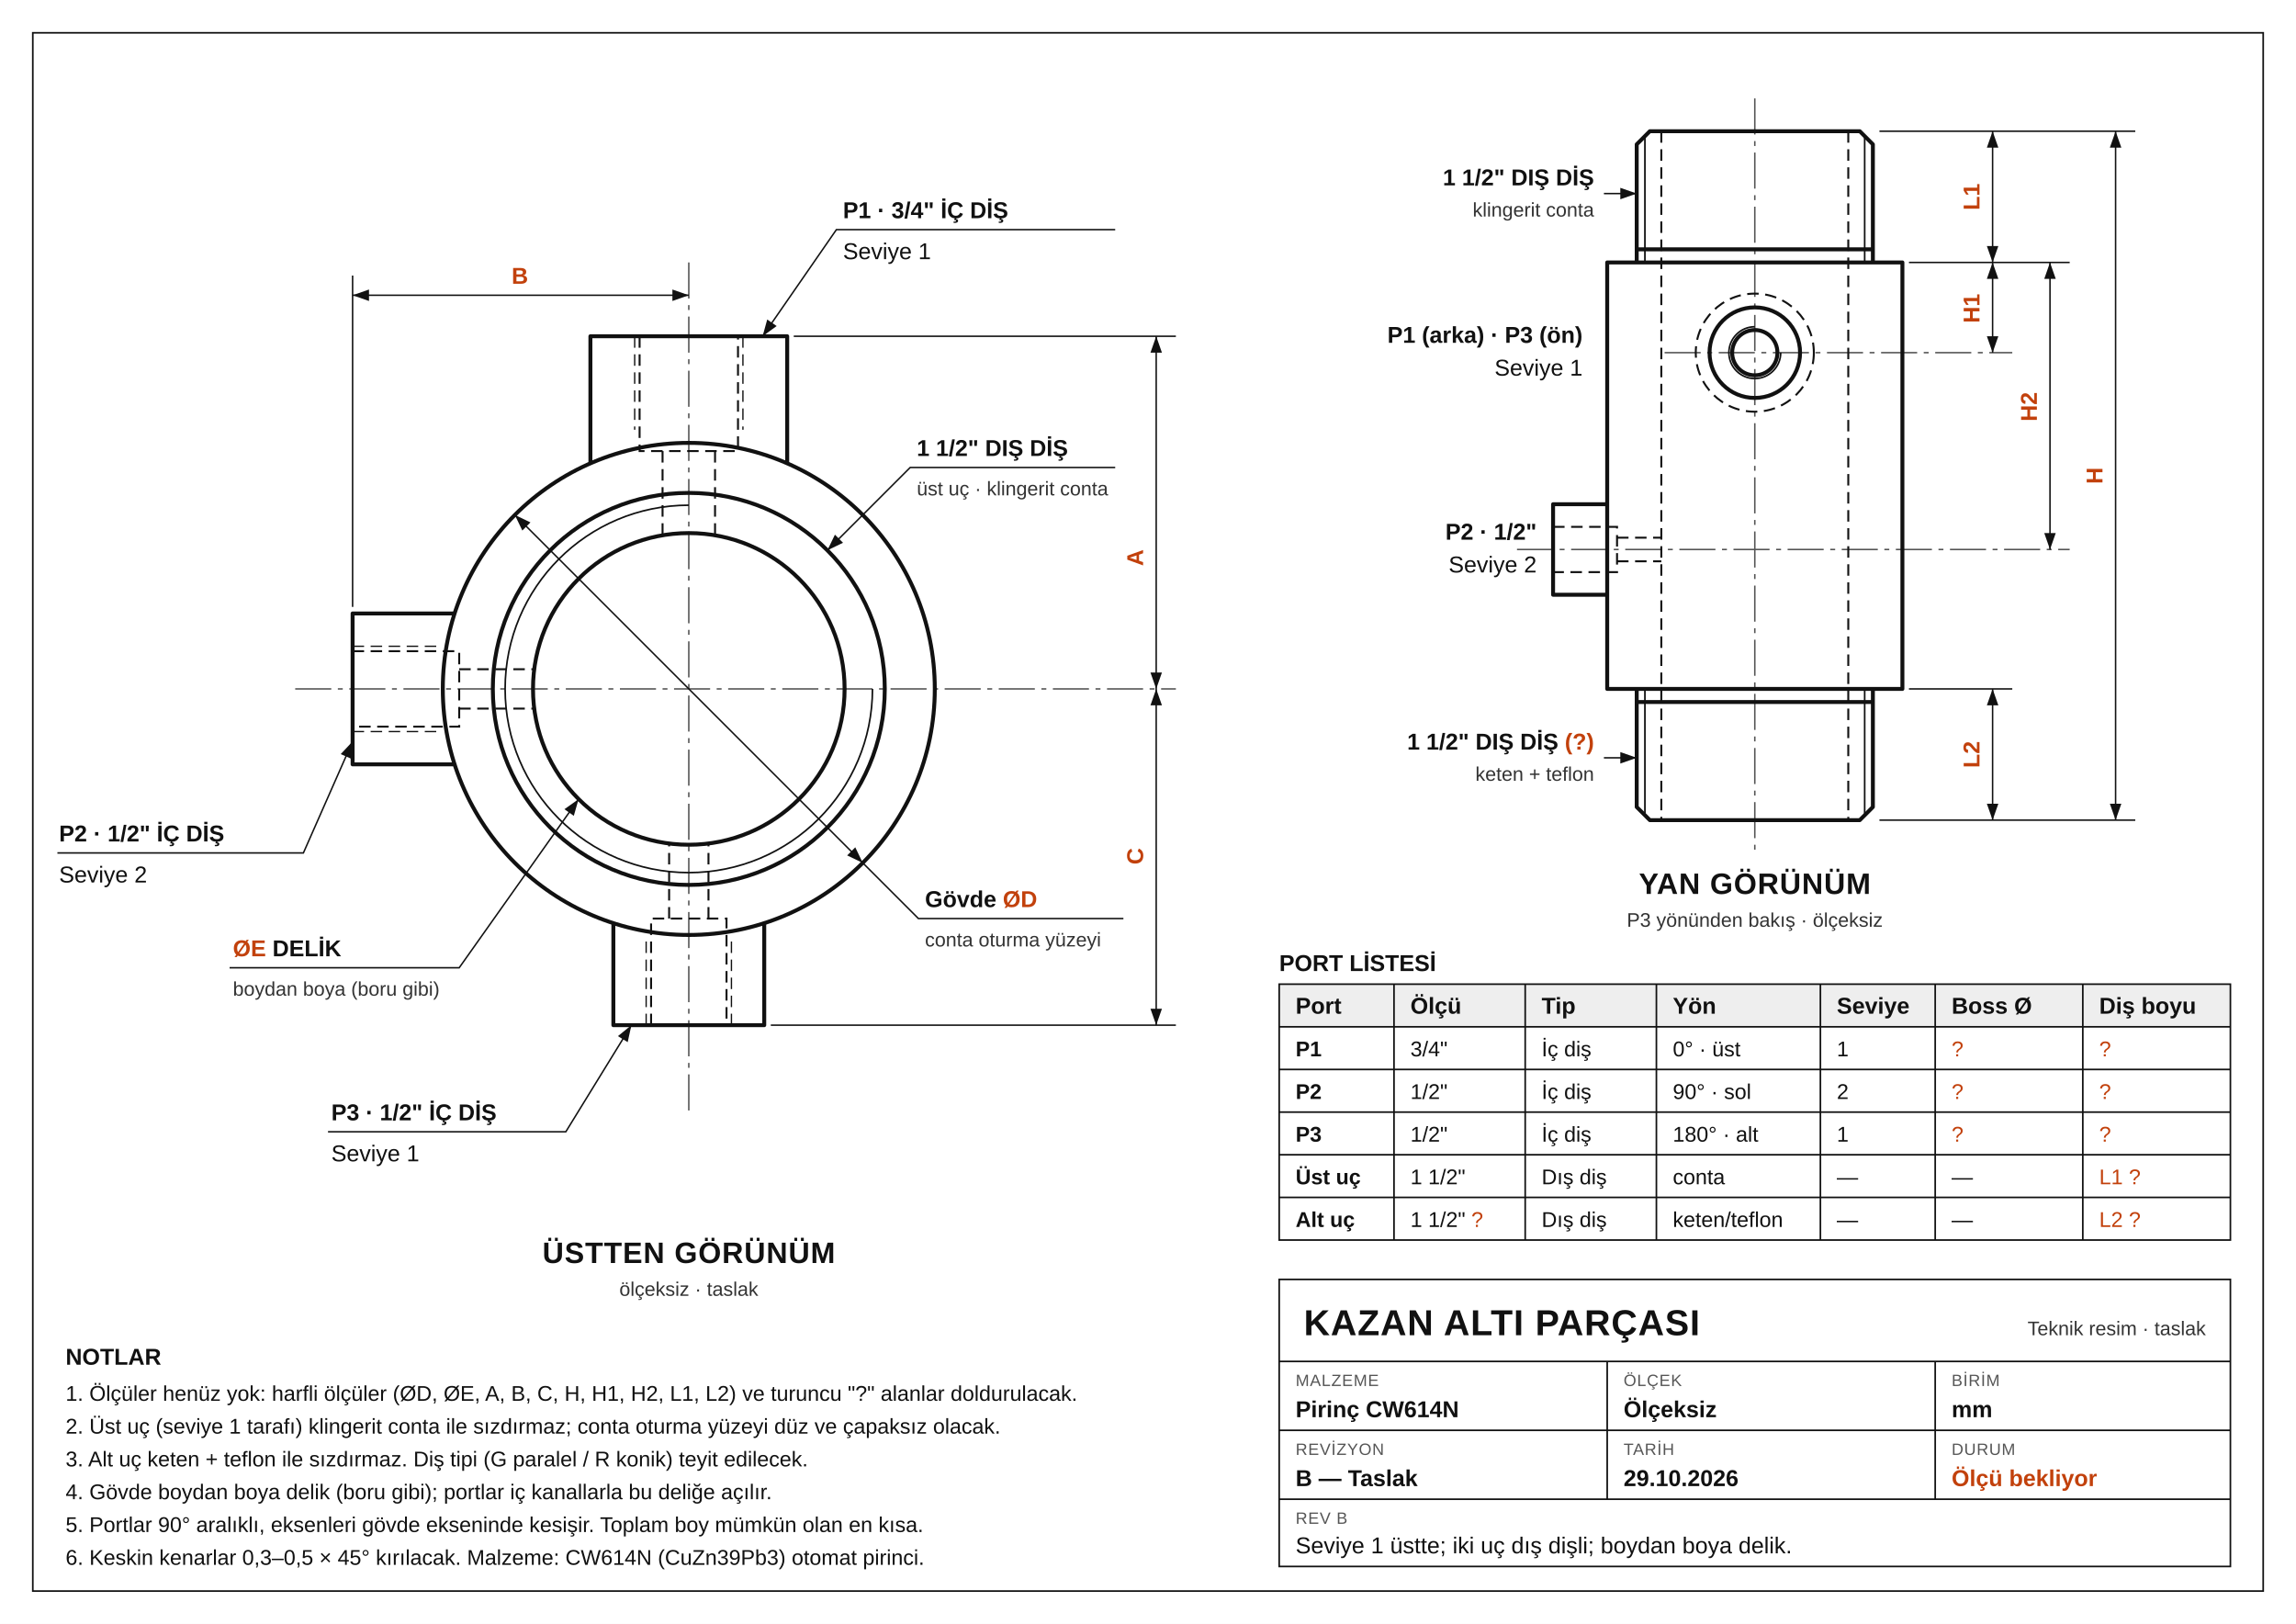
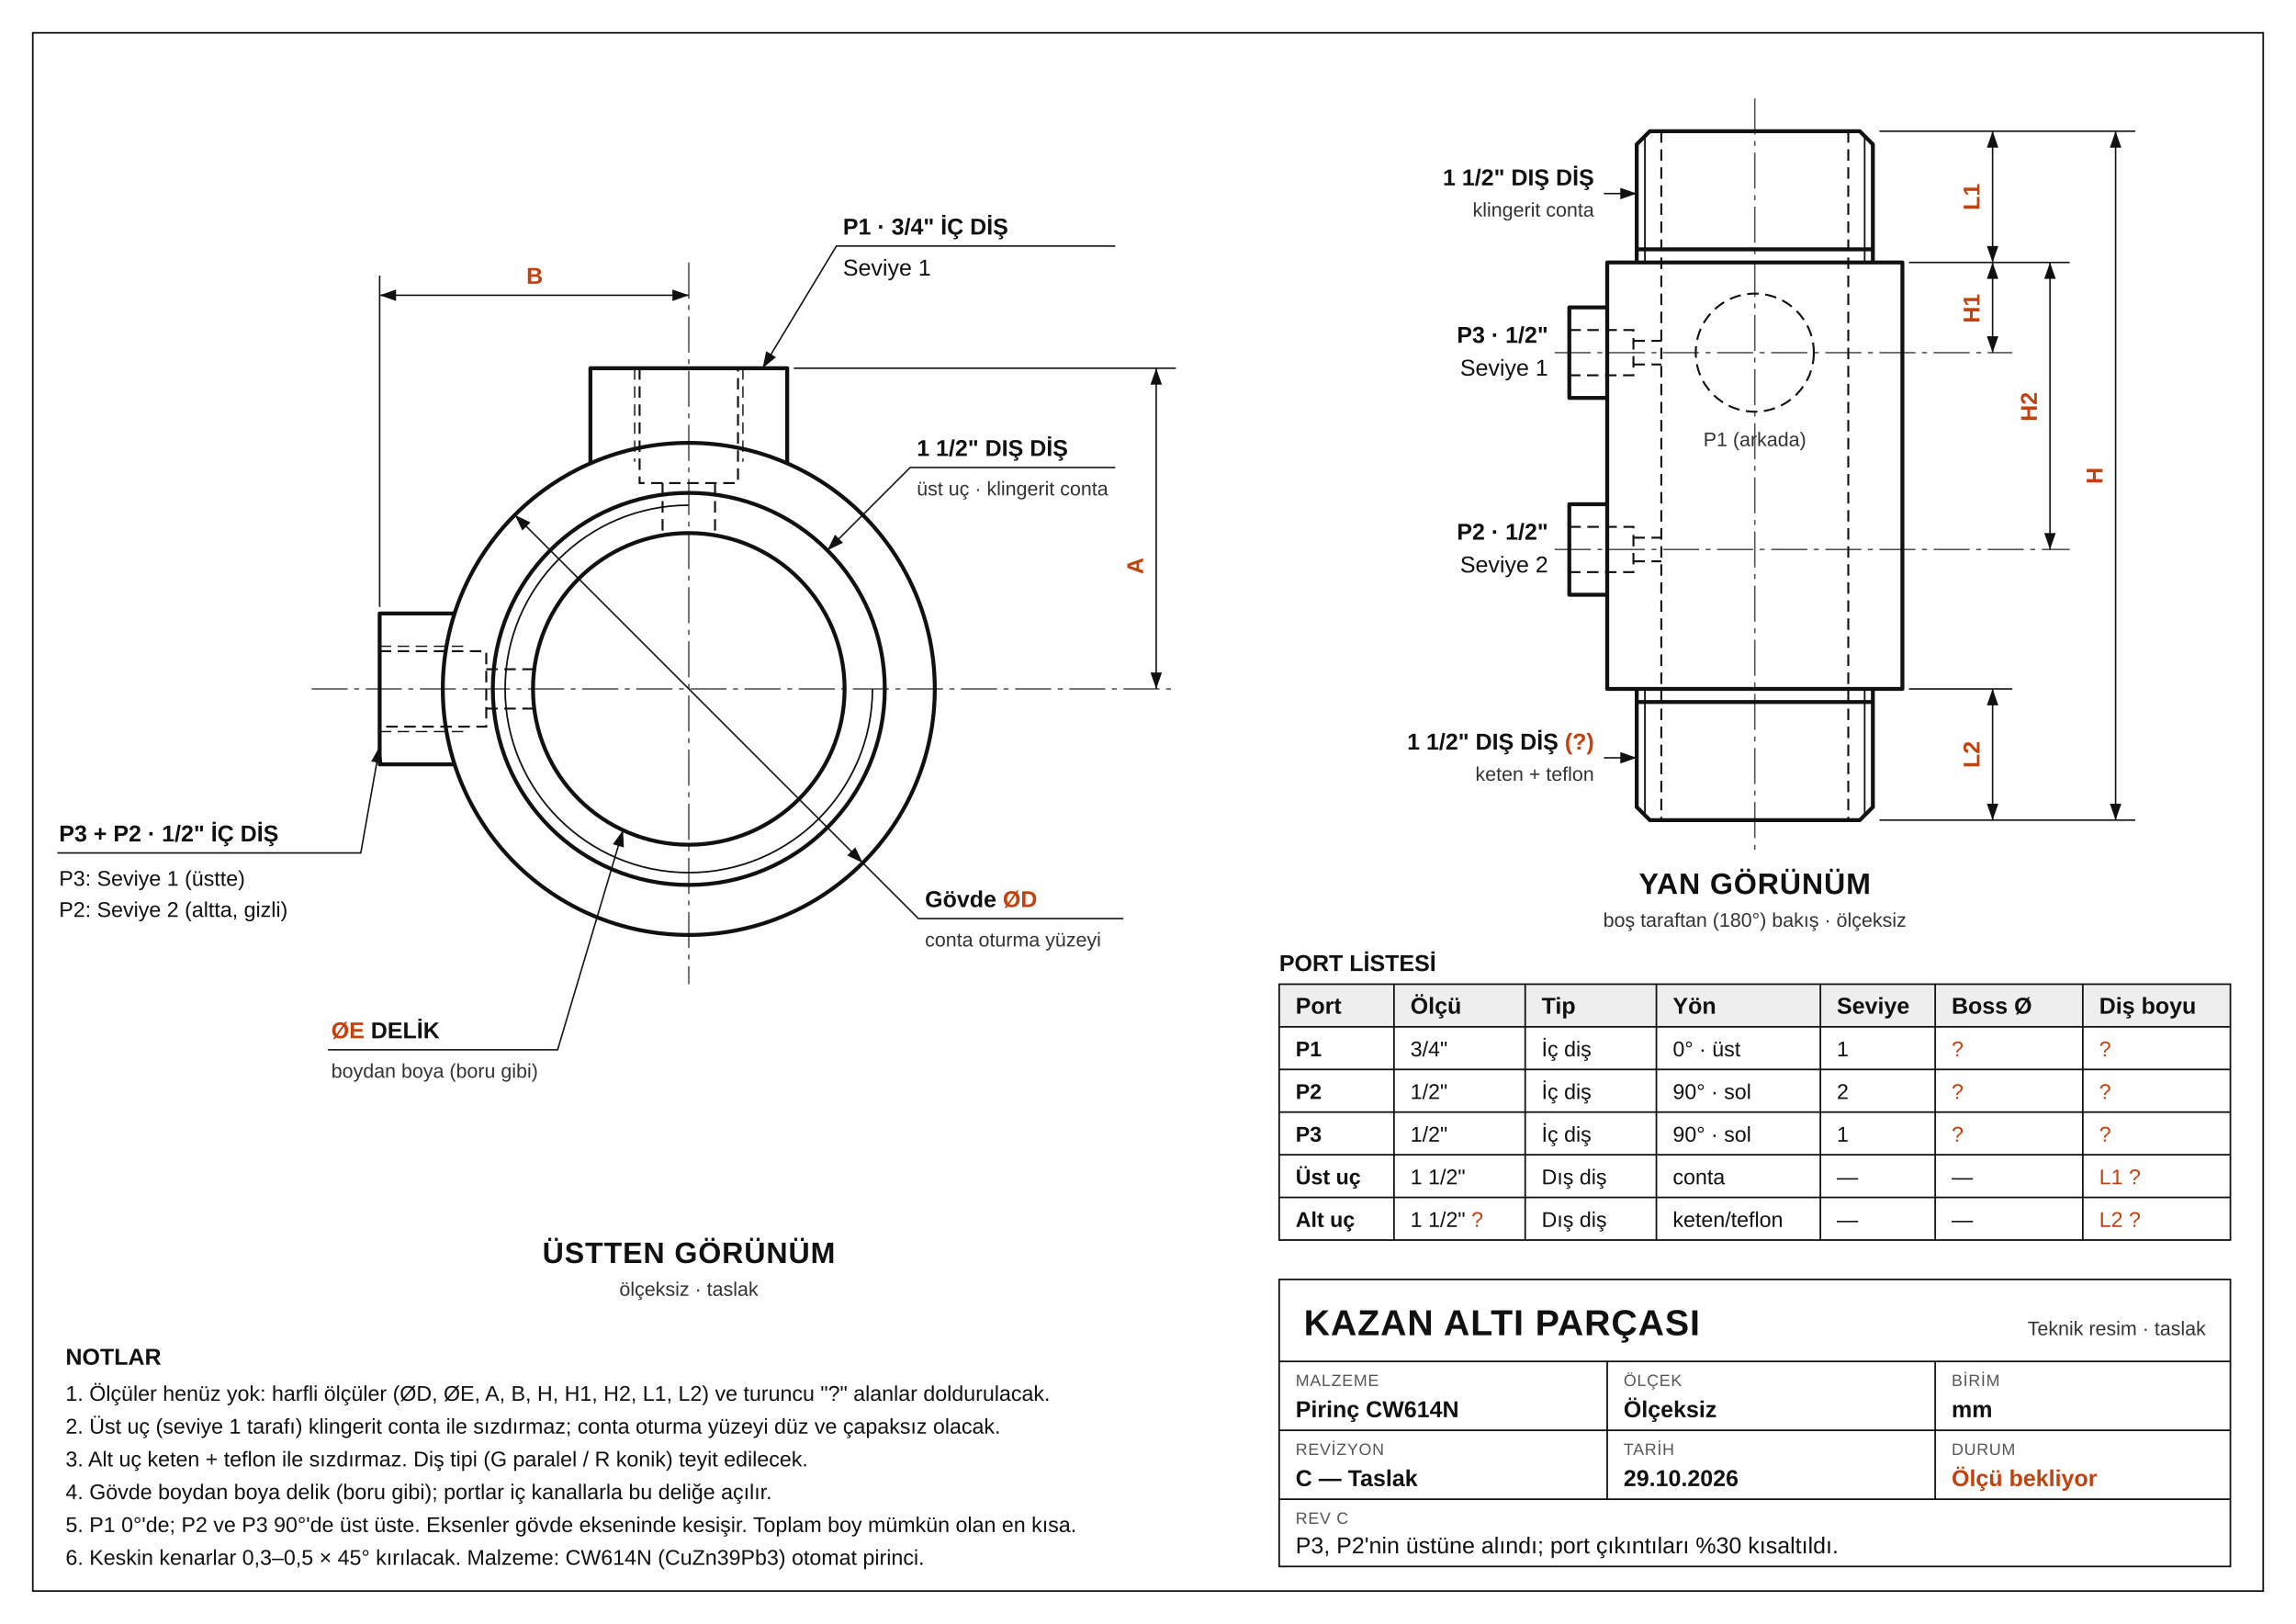
<svg xmlns="http://www.w3.org/2000/svg" viewBox="0 0 1400 990" width="1400" height="990" font-family="Arial, Helvetica, sans-serif">
  <defs>
    <marker id="arr" viewBox="0 0 10 10" refX="10" refY="5" markerWidth="10" markerHeight="10" markerUnits="userSpaceOnUse" orient="auto-start-reverse">
      <path d="M0,1.5 L10,5 L0,8.5 z" fill="#111" />
    </marker>
    <style>
      .vis{fill:none;stroke:#111;stroke-width:2.4;stroke-linejoin:round}
      .thin{fill:none;stroke:#111;stroke-width:1}
      .hid{fill:none;stroke:#111;stroke-width:1.2;stroke-dasharray:7 4}
      .hidt{fill:none;stroke:#111;stroke-width:0.8;stroke-dasharray:7 4}
      .ctr{fill:none;stroke:#555;stroke-width:0.9;stroke-dasharray:22 4 3 4}
      .dim{fill:none;stroke:#111;stroke-width:0.9}
      .dima{fill:none;stroke:#111;stroke-width:0.9;marker-start:url(#arr);marker-end:url(#arr)}
      .lead{fill:none;stroke:#111;stroke-width:0.9;marker-start:url(#arr)}
      .grid{fill:none;stroke:#111;stroke-width:1}
      .t{font-size:14px;fill:#111}
      .tb{font-size:14px;font-weight:700;fill:#111}
      .ts{font-size:12px;fill:#333}
      .tn{font-size:13px;fill:#111}
      .tl{font-size:10px;fill:#555;letter-spacing:.4px}
      .h{font-size:18px;font-weight:700;fill:#111;letter-spacing:.5px}
      .q{fill:#c2410c}
    </style>
  </defs>
  <rect x="0" y="0" width="1400" height="990" fill="#fff" />
  <rect x="20" y="20" width="1360" height="950" class="grid" stroke-width="1.6" />
  <g transform="translate(40,0)">
-     <line class="ctr" x1="140" y1="420" x2="677" y2="420" />
-     <line class="ctr" x1="380" y1="160" x2="380" y2="680" />
+     <line class="ctr" x1="150" y1="420" x2="677" y2="420" />
+     <line class="ctr" x1="380" y1="160" x2="380" y2="600" />
    <circle class="vis" cx="380" cy="420" r="150" />
    <circle class="vis" cx="380" cy="420" r="119.5" />
    <path class="thin" d="M380 308 A112 112 0 1 0 492 420" />
    <circle class="vis" cx="380" cy="420" r="95" />
-     <path class="vis" d="M320 282.5 V205 H440 V282.5" />
-     <path class="hid" d="M350 205 V275 H410 V205" />
-     <path class="hidt" d="M347 205 V262 M413 205 V262" />
-     <path class="hid" d="M364 275 V326.4 M396 275 V326.4" />
-     <path class="vis" d="M237.2 374 H175 V466 H237.2" />
-     <path class="hid" d="M175 397 H240 V443 H175" />
-     <path class="hidt" d="M175 394 H228 M175 446 H228" />
-     <path class="hid" d="M240 408 H285.8 M240 432 H285.8" />
-     <path class="vis" d="M334 562.8 V625 H426 V562.8" />
-     <path class="hid" d="M357 625 V560 H403 V625" />
-     <path class="hidt" d="M354 625 V572 M406 625 V572" />
-     <path class="hid" d="M368 560 V514.2 M392 560 V514.2" />
+     <path class="vis" d="M320 282.5 V224.5 H440 V282.5" />
+     <path class="hid" d="M350 224.5 V294.5 H410 V224.5" />
+     <path class="hidt" d="M347 224.5 V281.5 M413 224.5 V281.5" />
+     <path class="hid" d="M364 294.5 V326.4 M396 294.5 V326.4" />
+     <path class="vis" d="M237.2 374 H191.5 V466 H237.2" />
+     <path class="hid" d="M191.5 397 H256.5 V443 H191.5" />
+     <path class="hidt" d="M191.5 394 H244.5 M191.5 446 H244.5" />
+     <path class="hid" d="M256.5 408 H285.8 M256.5 432 H285.8" />
    <line class="dima" x1="273.9" y1="313.9" x2="486.1" y2="526.1" />
    <polyline class="dim" points="486.1,526.1 520,560 645,560" />
    <text class="tb" x="524" y="553">Gövde <tspan class="q">ØD</tspan>
    </text>
    <text class="ts" x="524" y="577">conta oturma yüzeyi</text>
    <polyline class="lead" points="464.5,335.5 515,285 640,285" />
    <text class="tb" x="519" y="278">1 1/2" DIŞ DİŞ</text>
    <text class="ts" x="519" y="302">üst uç · klingerit conta</text>
-     <polyline class="lead" points="312.8,487.2 240,590 100,590" />
-     <text class="tb" x="102" y="583">
+     <polyline class="lead" points="339.9,506.1 300,640 160,640" />
+     <text class="tb" x="162" y="633">
      <tspan class="q">ØE</tspan> DELİK</text>
-     <text class="ts" x="102" y="607">boydan boya (boru gibi)</text>
-     <line class="dim" x1="444" y1="205" x2="677" y2="205" />
-     <line class="dima" x1="665" y1="205" x2="665" y2="420" />
-     <text class="tb q" transform="translate(657 340) rotate(-90)" text-anchor="middle">A</text>
-     <line class="dim" x1="430" y1="625" x2="677" y2="625" />
-     <line class="dima" x1="665" y1="420" x2="665" y2="625" />
-     <text class="tb q" transform="translate(657 522) rotate(-90)" text-anchor="middle">C</text>
-     <line class="dim" x1="175" y1="370" x2="175" y2="168" />
-     <line class="dima" x1="175" y1="180" x2="380" y2="180" />
-     <text class="tb q" x="277" y="173" text-anchor="middle">B</text>
-     <polyline class="lead" points="425,205 470,140 640,140" />
-     <text class="tb" x="474" y="133">P1 · 3/4" İÇ DİŞ</text>
-     <text class="t" x="474" y="158">Seviye 1</text>
-     <polyline class="lead" points="175,452 145,520 -5,520" />
-     <text class="tb" x="-4" y="513">P2 · 1/2" İÇ DİŞ</text>
-     <text class="t" x="-4" y="538">Seviye 2</text>
-     <polyline class="lead" points="345,625 305,690 160,690" />
-     <text class="tb" x="162" y="683">P3 · 1/2" İÇ DİŞ</text>
-     <text class="t" x="162" y="708">Seviye 1</text>
+     <text class="ts" x="162" y="657">boydan boya (boru gibi)</text>
+     <line class="dim" x1="444" y1="224.5" x2="677" y2="224.5" />
+     <line class="dima" x1="665" y1="224.5" x2="665" y2="420" />
+     <text class="tb q" transform="translate(657 345) rotate(-90)" text-anchor="middle">A</text>
+     <line class="dim" x1="191.5" y1="370" x2="191.5" y2="168" />
+     <line class="dima" x1="191.5" y1="180" x2="380" y2="180" />
+     <text class="tb q" x="286" y="173" text-anchor="middle">B</text>
+     <polyline class="lead" points="425,224.5 470,150 640,150" />
+     <text class="tb" x="474" y="143">P1 · 3/4" İÇ DİŞ</text>
+     <text class="t" x="474" y="168">Seviye 1</text>
+     <polyline class="lead" points="191.5,455 180,520 -5,520" />
+     <text class="tb" x="-4" y="513">P3 + P2 · 1/2" İÇ DİŞ</text>
+     <text class="tn" x="-4" y="540">P3: Seviye 1 (üstte)</text>
+     <text class="tn" x="-4" y="559">P2: Seviye 2 (altta, gizli)</text>
    <text class="h" x="380" y="770" text-anchor="middle">ÜSTTEN GÖRÜNÜM</text>
    <text class="ts" x="380" y="790" text-anchor="middle">ölçeksiz · taslak</text>
  </g>
  <g>
    <line class="ctr" x1="1070" y1="60" x2="1070" y2="520" />
-     <line class="ctr" x1="1015" y1="215" x2="1227" y2="215" />
-     <line class="ctr" x1="925" y1="335" x2="1262" y2="335" />
+     <line class="ctr" x1="948" y1="215" x2="1227" y2="215" />
+     <line class="ctr" x1="948" y1="335" x2="1262" y2="335" />
    <path class="vis" d="M998 160 V88 L1006 80 H1134 L1142 88 V160" />
    <path class="thin" d="M1003 84 V160 M1137 84 V160" />
    <line class="vis" x1="998" y1="152" x2="1142" y2="152" />
    <path class="vis" d="M980 160 H1160 V420 H980 Z" />
    <path class="vis" d="M998 420 V492 L1006 500 H1134 L1142 492 V420" />
    <path class="thin" d="M1003 420 V496 M1137 420 V496" />
    <line class="vis" x1="998" y1="428" x2="1142" y2="428" />
    <path class="hid" d="M1013 80 V500 M1127 80 V500" />
-     <path class="vis" d="M980 307.4 H947 V362.6 H980" />
-     <path class="hid" d="M947 321.2 H986 V348.8 H947" />
-     <path class="hid" d="M986 327.8 H1013 M986 342.2 H1013" />
+     <path class="vis" d="M980 187.4 H956.9 V242.6 H980" />
+     <path class="hid" d="M956.9 201.2 H996 V228.8 H956.9" />
+     <path class="hid" d="M996 207.8 H1013 M996 222.2 H1013" />
+     <path class="vis" d="M980 307.4 H956.9 V362.6 H980" />
+     <path class="hid" d="M956.9 321.2 H996 V348.8 H956.9" />
+     <path class="hid" d="M996 327.8 H1013 M996 342.2 H1013" />
    <circle class="hid" cx="1070" cy="215" r="36" />
-     <circle class="vis" cx="1070" cy="215" r="27.6" />
-     <circle class="vis" cx="1070" cy="215" r="13.8" stroke-width="1.8" />
-     <path class="thin" d="M1070 199.2 A15.8 15.8 0 1 0 1085.8 215" />
+     <text class="ts" x="1070" y="272" text-anchor="middle">P1 (arkada)</text>
    <line class="dim" x1="1146" y1="80" x2="1302" y2="80" />
    <line class="dim" x1="1164" y1="160" x2="1262" y2="160" />
    <line class="dim" x1="1164" y1="420" x2="1227" y2="420" />
    <line class="dim" x1="1146" y1="500" x2="1302" y2="500" />
    <line class="dima" x1="1215" y1="80" x2="1215" y2="160" />
    <text class="tb q" transform="translate(1207 120) rotate(-90)" text-anchor="middle">L1</text>
    <line class="dima" x1="1215" y1="160" x2="1215" y2="215" />
    <text class="tb q" transform="translate(1207 188) rotate(-90)" text-anchor="middle">H1</text>
    <line class="dima" x1="1215" y1="420" x2="1215" y2="500" />
    <text class="tb q" transform="translate(1207 460) rotate(-90)" text-anchor="middle">L2</text>
    <line class="dima" x1="1250" y1="160" x2="1250" y2="335" />
    <text class="tb q" transform="translate(1242 248) rotate(-90)" text-anchor="middle">H2</text>
    <line class="dima" x1="1290" y1="80" x2="1290" y2="500" />
    <text class="tb q" transform="translate(1282 290) rotate(-90)" text-anchor="middle">H</text>
    <polyline class="lead" points="998,118 978,118" />
    <text class="tb" x="972" y="113" text-anchor="end">1 1/2" DIŞ DİŞ</text>
    <text class="ts" x="972" y="132" text-anchor="end">klingerit conta</text>
    <polyline class="lead" points="998,462 978,462" />
    <text class="tb" x="972" y="457" text-anchor="end">1 1/2" DIŞ DİŞ <tspan class="q">(?)</tspan>
    </text>
    <text class="ts" x="972" y="476" text-anchor="end">keten + teflon</text>
-     <text class="tb" x="965" y="209" text-anchor="end">P1 (arka) · P3 (ön)</text>
-     <text class="t" x="965" y="229" text-anchor="end">Seviye 1</text>
-     <text class="tb" x="937" y="329" text-anchor="end">P2 · 1/2"</text>
-     <text class="t" x="937" y="349" text-anchor="end">Seviye 2</text>
+     <text class="tb" x="944" y="209" text-anchor="end">P3 · 1/2"</text>
+     <text class="t" x="944" y="229" text-anchor="end">Seviye 1</text>
+     <text class="tb" x="944" y="329" text-anchor="end">P2 · 1/2"</text>
+     <text class="t" x="944" y="349" text-anchor="end">Seviye 2</text>
    <text class="h" x="1070" y="545" text-anchor="middle">YAN GÖRÜNÜM</text>
-     <text class="ts" x="1070" y="565" text-anchor="middle">P3 yönünden bakış · ölçeksiz</text>
+     <text class="ts" x="1070" y="565" text-anchor="middle">boş taraftan (180°) bakış · ölçeksiz</text>
  </g>
  <g>
    <text class="tb" x="780" y="592">PORT LİSTESİ</text>
    <rect x="780" y="600" width="580" height="26" fill="#eee" />
    <rect x="780" y="600" width="580" height="156" class="grid" />
    <path class="grid" d="M780 626 H1360 M780 652 H1360 M780 678 H1360 M780 704 H1360 M780 730 H1360" />
    <path class="grid" d="M850 600 V756 M930 600 V756 M1010 600 V756 M1110 600 V756 M1180 600 V756 M1270 600 V756" />
    <g class="tb" font-size="13">
      <text x="790" y="618">Port</text>
      <text x="860" y="618">Ölçü</text>
      <text x="940" y="618">Tip</text>
      <text x="1020" y="618">Yön</text>
      <text x="1120" y="618">Seviye</text>
      <text x="1190" y="618">Boss Ø</text>
      <text x="1280" y="618">Diş boyu</text>
    </g>
    <g class="tn">
      <text x="790" y="644" font-weight="700">P1</text>
      <text x="860" y="644">3/4"</text>
      <text x="940" y="644">İç diş</text>
      <text x="1020" y="644">0° · üst</text>
      <text x="1120" y="644">1</text>
      <text x="1190" y="644" class="q">?</text>
      <text x="1280" y="644" class="q">?</text>
      <text x="790" y="670" font-weight="700">P2</text>
      <text x="860" y="670">1/2"</text>
      <text x="940" y="670">İç diş</text>
      <text x="1020" y="670">90° · sol</text>
      <text x="1120" y="670">2</text>
      <text x="1190" y="670" class="q">?</text>
      <text x="1280" y="670" class="q">?</text>
      <text x="790" y="696" font-weight="700">P3</text>
      <text x="860" y="696">1/2"</text>
      <text x="940" y="696">İç diş</text>
-       <text x="1020" y="696">180° · alt</text>
+       <text x="1020" y="696">90° · sol</text>
      <text x="1120" y="696">1</text>
      <text x="1190" y="696" class="q">?</text>
      <text x="1280" y="696" class="q">?</text>
      <text x="790" y="722" font-weight="700">Üst uç</text>
      <text x="860" y="722">1 1/2"</text>
      <text x="940" y="722">Dış diş</text>
      <text x="1020" y="722">conta</text>
      <text x="1120" y="722">—</text>
      <text x="1190" y="722">—</text>
      <text x="1280" y="722" class="q">L1 ?</text>
      <text x="790" y="748" font-weight="700">Alt uç</text>
      <text x="860" y="748">1 1/2" <tspan class="q">?</tspan>
      </text>
      <text x="940" y="748">Dış diş</text>
      <text x="1020" y="748">keten/teflon</text>
      <text x="1120" y="748">—</text>
      <text x="1190" y="748">—</text>
      <text x="1280" y="748" class="q">L2 ?</text>
    </g>
  </g>
  <g>
    <text class="tb" x="40" y="832">NOTLAR</text>
-     <text class="tn" x="40" y="854">1. Ölçüler henüz yok: harfli ölçüler (ØD, ØE, A, B, C, H, H1, H2, L1, L2) ve turuncu "?" alanlar doldurulacak.</text>
+     <text class="tn" x="40" y="854">1. Ölçüler henüz yok: harfli ölçüler (ØD, ØE, A, B, H, H1, H2, L1, L2) ve turuncu "?" alanlar doldurulacak.</text>
    <text class="tn" x="40" y="874">2. Üst uç (seviye 1 tarafı) klingerit conta ile sızdırmaz; conta oturma yüzeyi düz ve çapaksız olacak.</text>
    <text class="tn" x="40" y="894">3. Alt uç keten + teflon ile sızdırmaz. Diş tipi (G paralel / R konik) teyit edilecek.</text>
    <text class="tn" x="40" y="914">4. Gövde boydan boya delik (boru gibi); portlar iç kanallarla bu deliğe açılır.</text>
-     <text class="tn" x="40" y="934">5. Portlar 90° aralıklı, eksenleri gövde ekseninde kesişir. Toplam boy mümkün olan en kısa.</text>
+     <text class="tn" x="40" y="934">5. P1 0°'de; P2 ve P3 90°'de üst üste. Eksenler gövde ekseninde kesişir. Toplam boy mümkün olan en kısa.</text>
    <text class="tn" x="40" y="954">6. Keskin kenarlar 0,3–0,5 × 45° kırılacak. Malzeme: CW614N (CuZn39Pb3) otomat pirinci.</text>
  </g>
  <g>
    <rect x="780" y="780" width="580" height="175" class="grid" stroke-width="1.6" />
    <path class="grid" d="M780 830 H1360 M780 872 H1360 M780 914 H1360" />
    <path class="grid" d="M980 830 V914 M1180 830 V914" />
    <text x="795" y="814" font-size="22" font-weight="700" fill="#111" letter-spacing=".5">KAZAN ALTI PARÇASI</text>
    <text class="ts" x="1345" y="814" text-anchor="end">Teknik resim · taslak</text>
    <text class="tl" x="790" y="845">MALZEME</text>
    <text class="tb" x="790" y="864">Pirinç CW614N</text>
    <text class="tl" x="990" y="845">ÖLÇEK</text>
    <text class="tb" x="990" y="864">Ölçeksiz</text>
    <text class="tl" x="1190" y="845">BİRİM</text>
    <text class="tb" x="1190" y="864">mm</text>
    <text class="tl" x="790" y="887">REVİZYON</text>
-     <text class="tb" x="790" y="906">B — Taslak</text>
+     <text class="tb" x="790" y="906">C — Taslak</text>
    <text class="tl" x="990" y="887">TARİH</text>
    <text class="tb" x="990" y="906">29.10.2026</text>
    <text class="tl" x="1190" y="887">DURUM</text>
    <text class="tb q" x="1190" y="906">Ölçü bekliyor</text>
-     <text class="tl" x="790" y="929">REV B</text>
-     <text class="t" x="790" y="947">Seviye 1 üstte; iki uç dış dişli; boydan boya delik.</text>
+     <text class="tl" x="790" y="929">REV C</text>
+     <text class="t" x="790" y="947">P3, P2'nin üstüne alındı; port çıkıntıları %30 kısaltıldı.</text>
  </g>
</svg>
